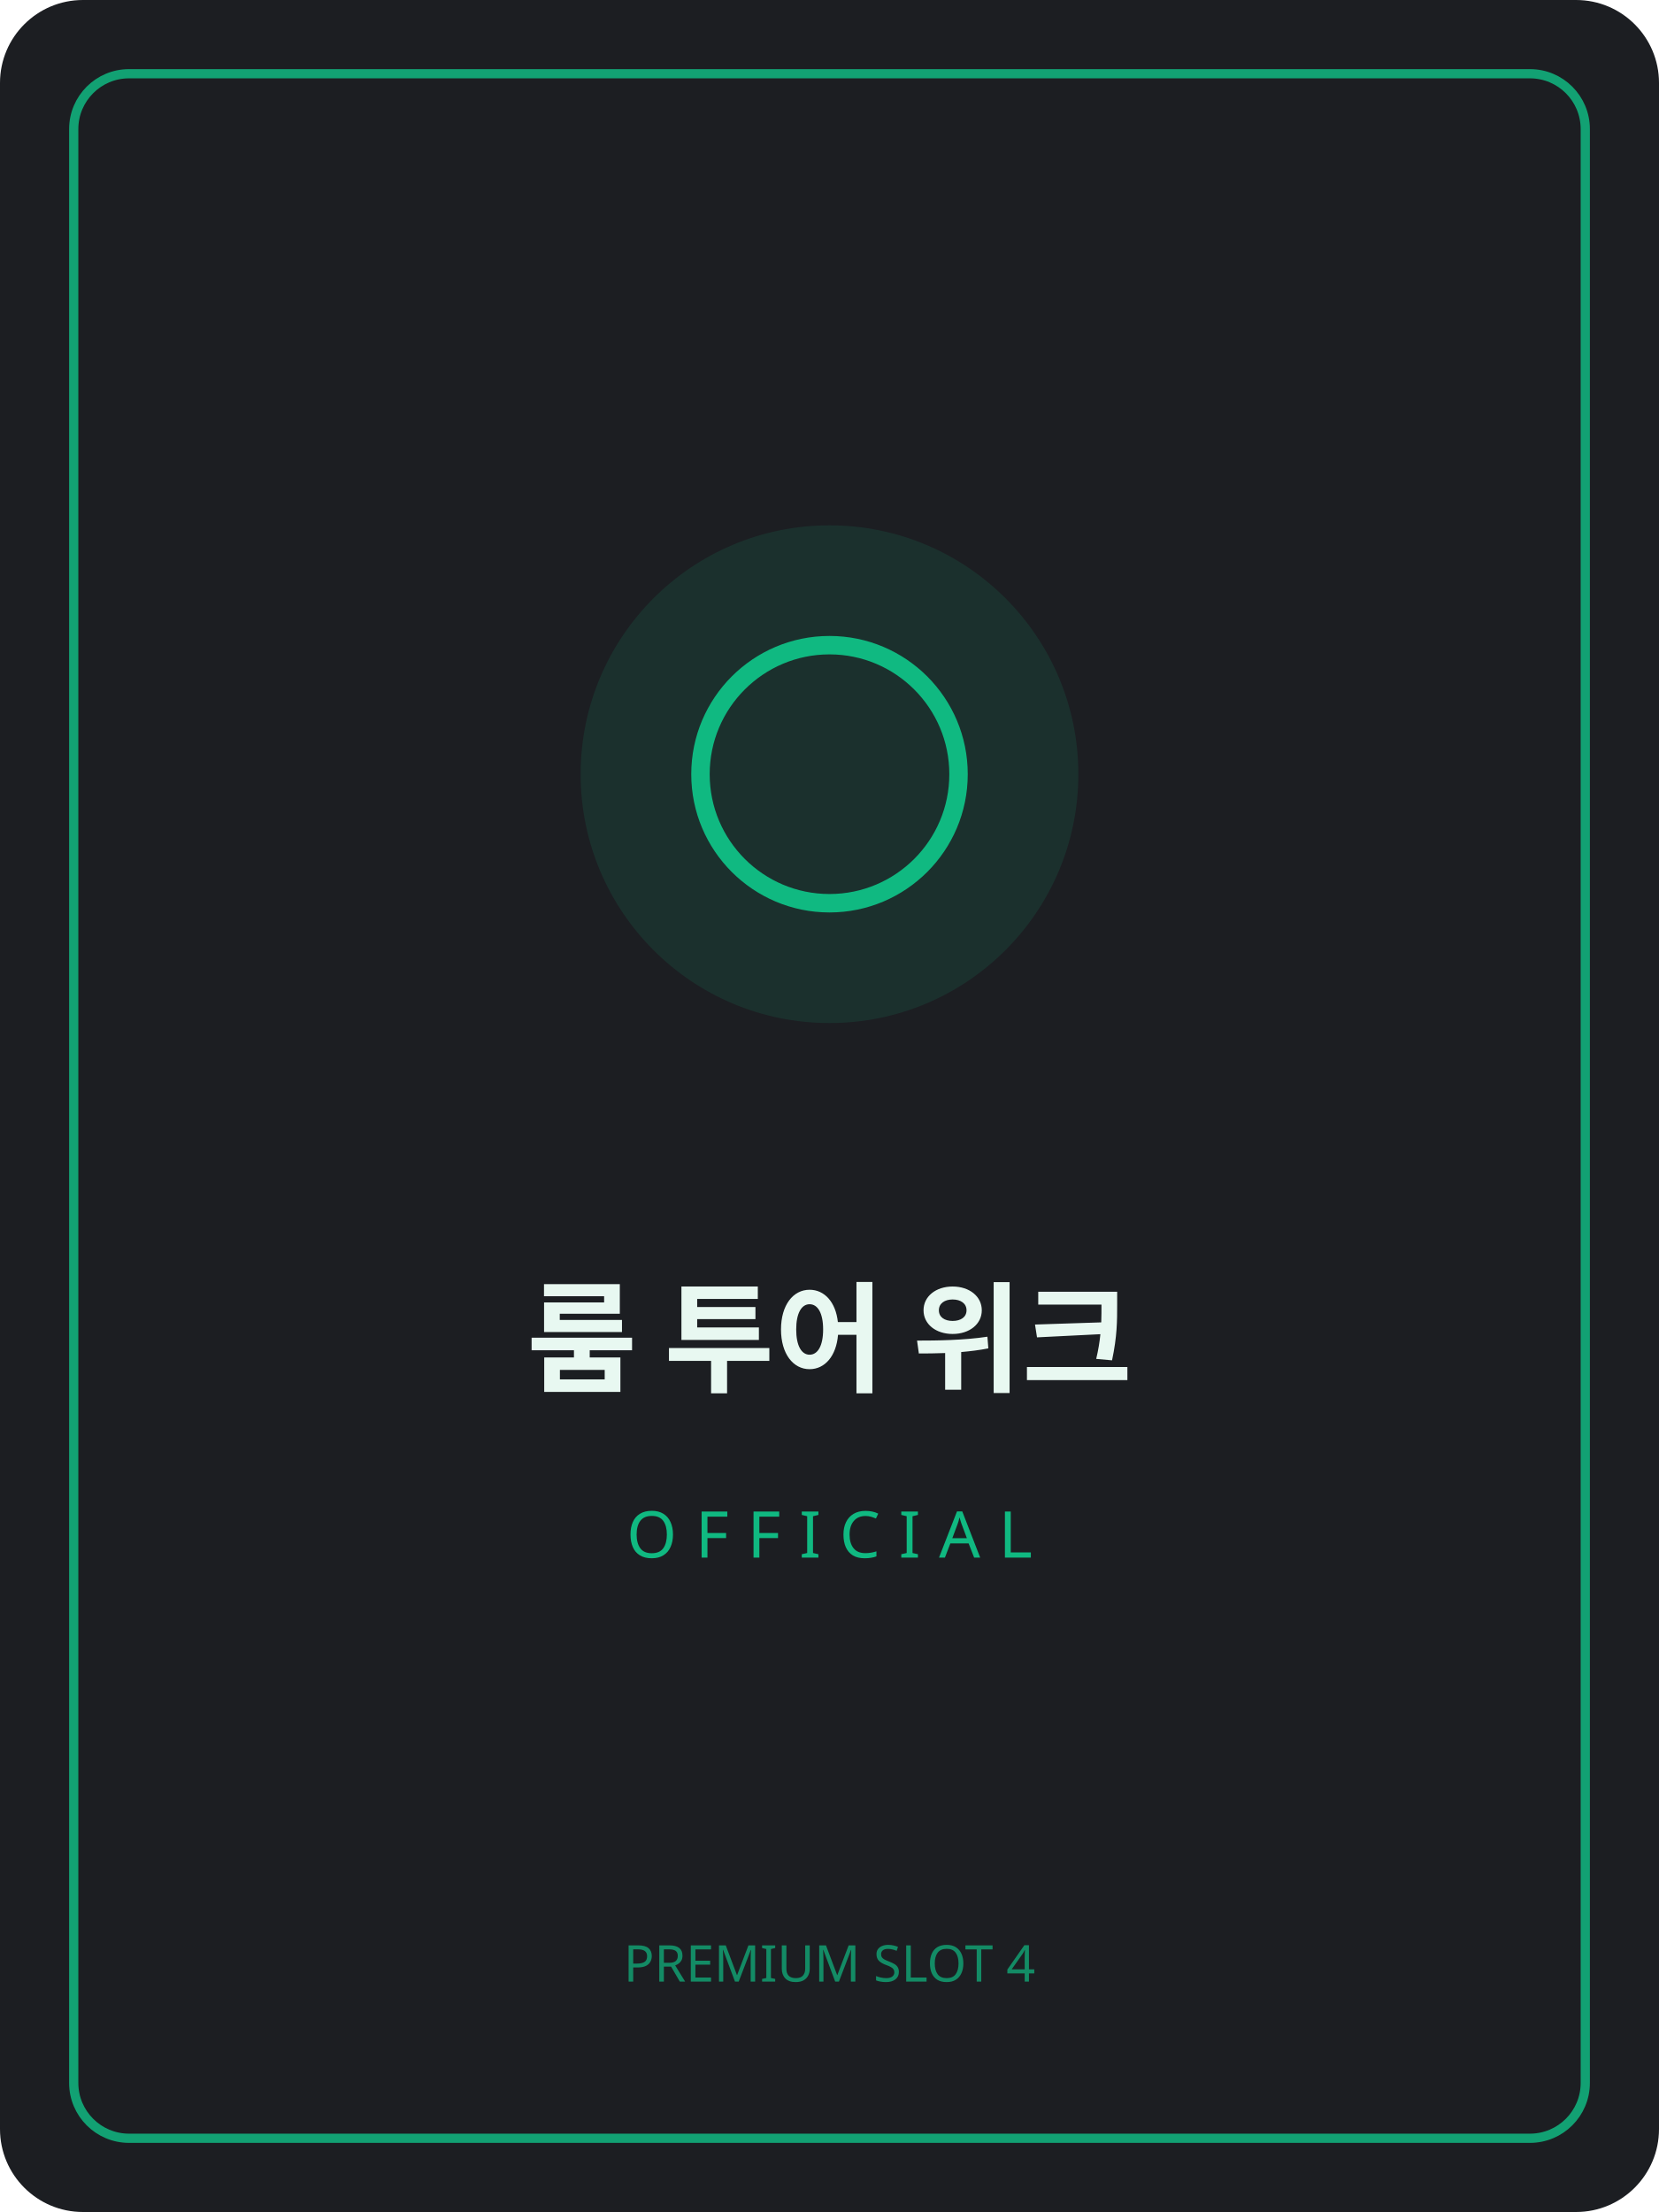
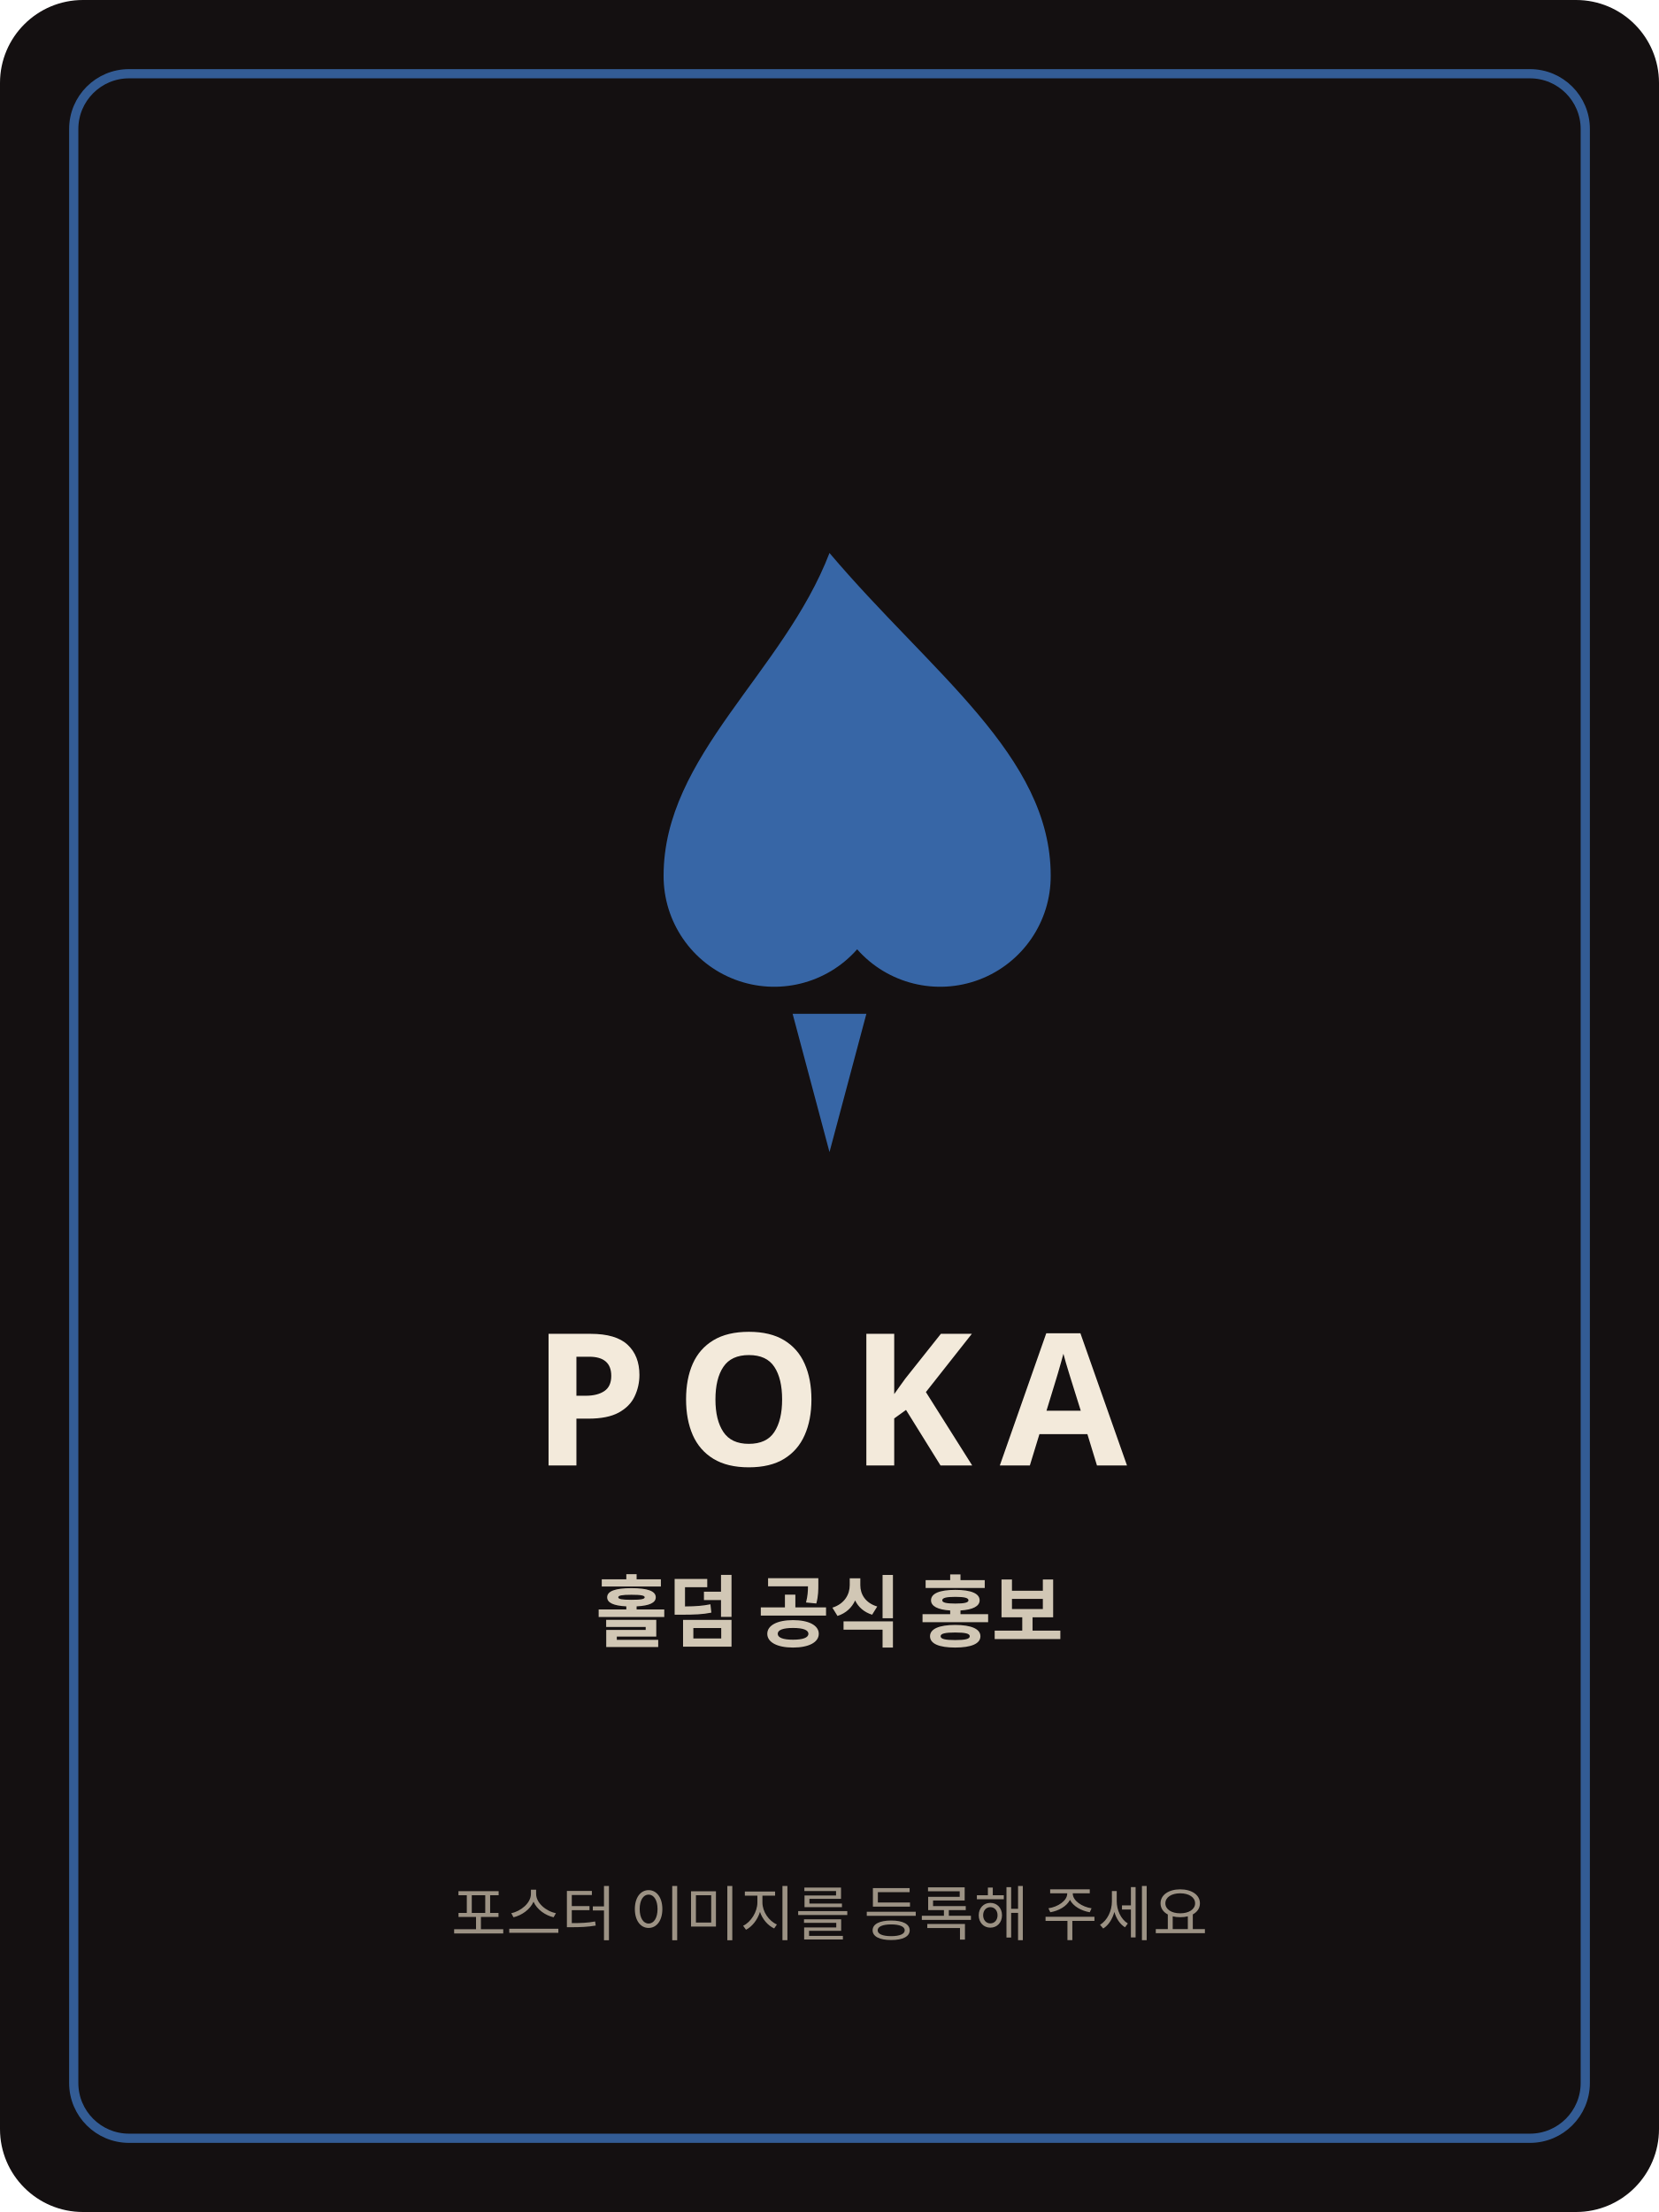
<svg xmlns="http://www.w3.org/2000/svg" viewBox="0 0 360 480" fill="none">
-   <rect width="360" height="480" rx="18" fill="#1C1E22" />
-   <rect x="16" y="16" width="328" height="448" rx="12" stroke="#10B981" stroke-width="2" opacity="0.85" />
-   <circle cx="180" cy="168" r="54" fill="#10B981" opacity="0.12" />
-   <circle cx="180" cy="168" r="28" stroke="#10B981" stroke-width="4" />
-   <text x="180" y="300" text-anchor="middle" fill="#E8F8F1" font-family="Noto Sans KR, sans-serif" font-size="26" font-weight="700">룸 투어 위크</text>
-   <text x="180" y="338" text-anchor="middle" fill="#10B981" font-family="Noto Sans KR, sans-serif" font-size="14" letter-spacing="4">OFFICIAL</text>
-   <text x="180" y="430" text-anchor="middle" fill="#10B981" font-family="Noto Sans KR, sans-serif" font-size="11" opacity="0.7">PREMIUM SLOT 4</text>
+   <rect width="360" height="480" rx="18" fill="#141011" />
+   <rect x="16" y="16" width="328" height="448" rx="12" stroke="#3B6FB6" stroke-width="2" opacity="0.8" />
+   <path d="M180 120c22 26 48 44 48 70a24 24 0 0 1-42 16 24 24 0 0 1-42-16c0-26 26-44 36-70z" fill="#3B6FB6" opacity="0.9" />
+   <path d="M172 220h16l-8 30z" fill="#3B6FB6" opacity="0.9" />
+   <text x="180" y="318" text-anchor="middle" fill="#F3EADB" font-family="Noto Sans KR, sans-serif" font-size="40" font-weight="800" letter-spacing="6">POKA</text>
+   <text x="180" y="356" text-anchor="middle" fill="#D1C7B5" font-family="Noto Sans KR, sans-serif" font-size="17" font-weight="600">홀덤 공식 홍보</text>
+   <text x="180" y="420" text-anchor="middle" fill="#9C9284" font-family="Noto Sans KR, sans-serif" font-size="13">포스터 이미지를 등록해 주세요</text>
</svg>
